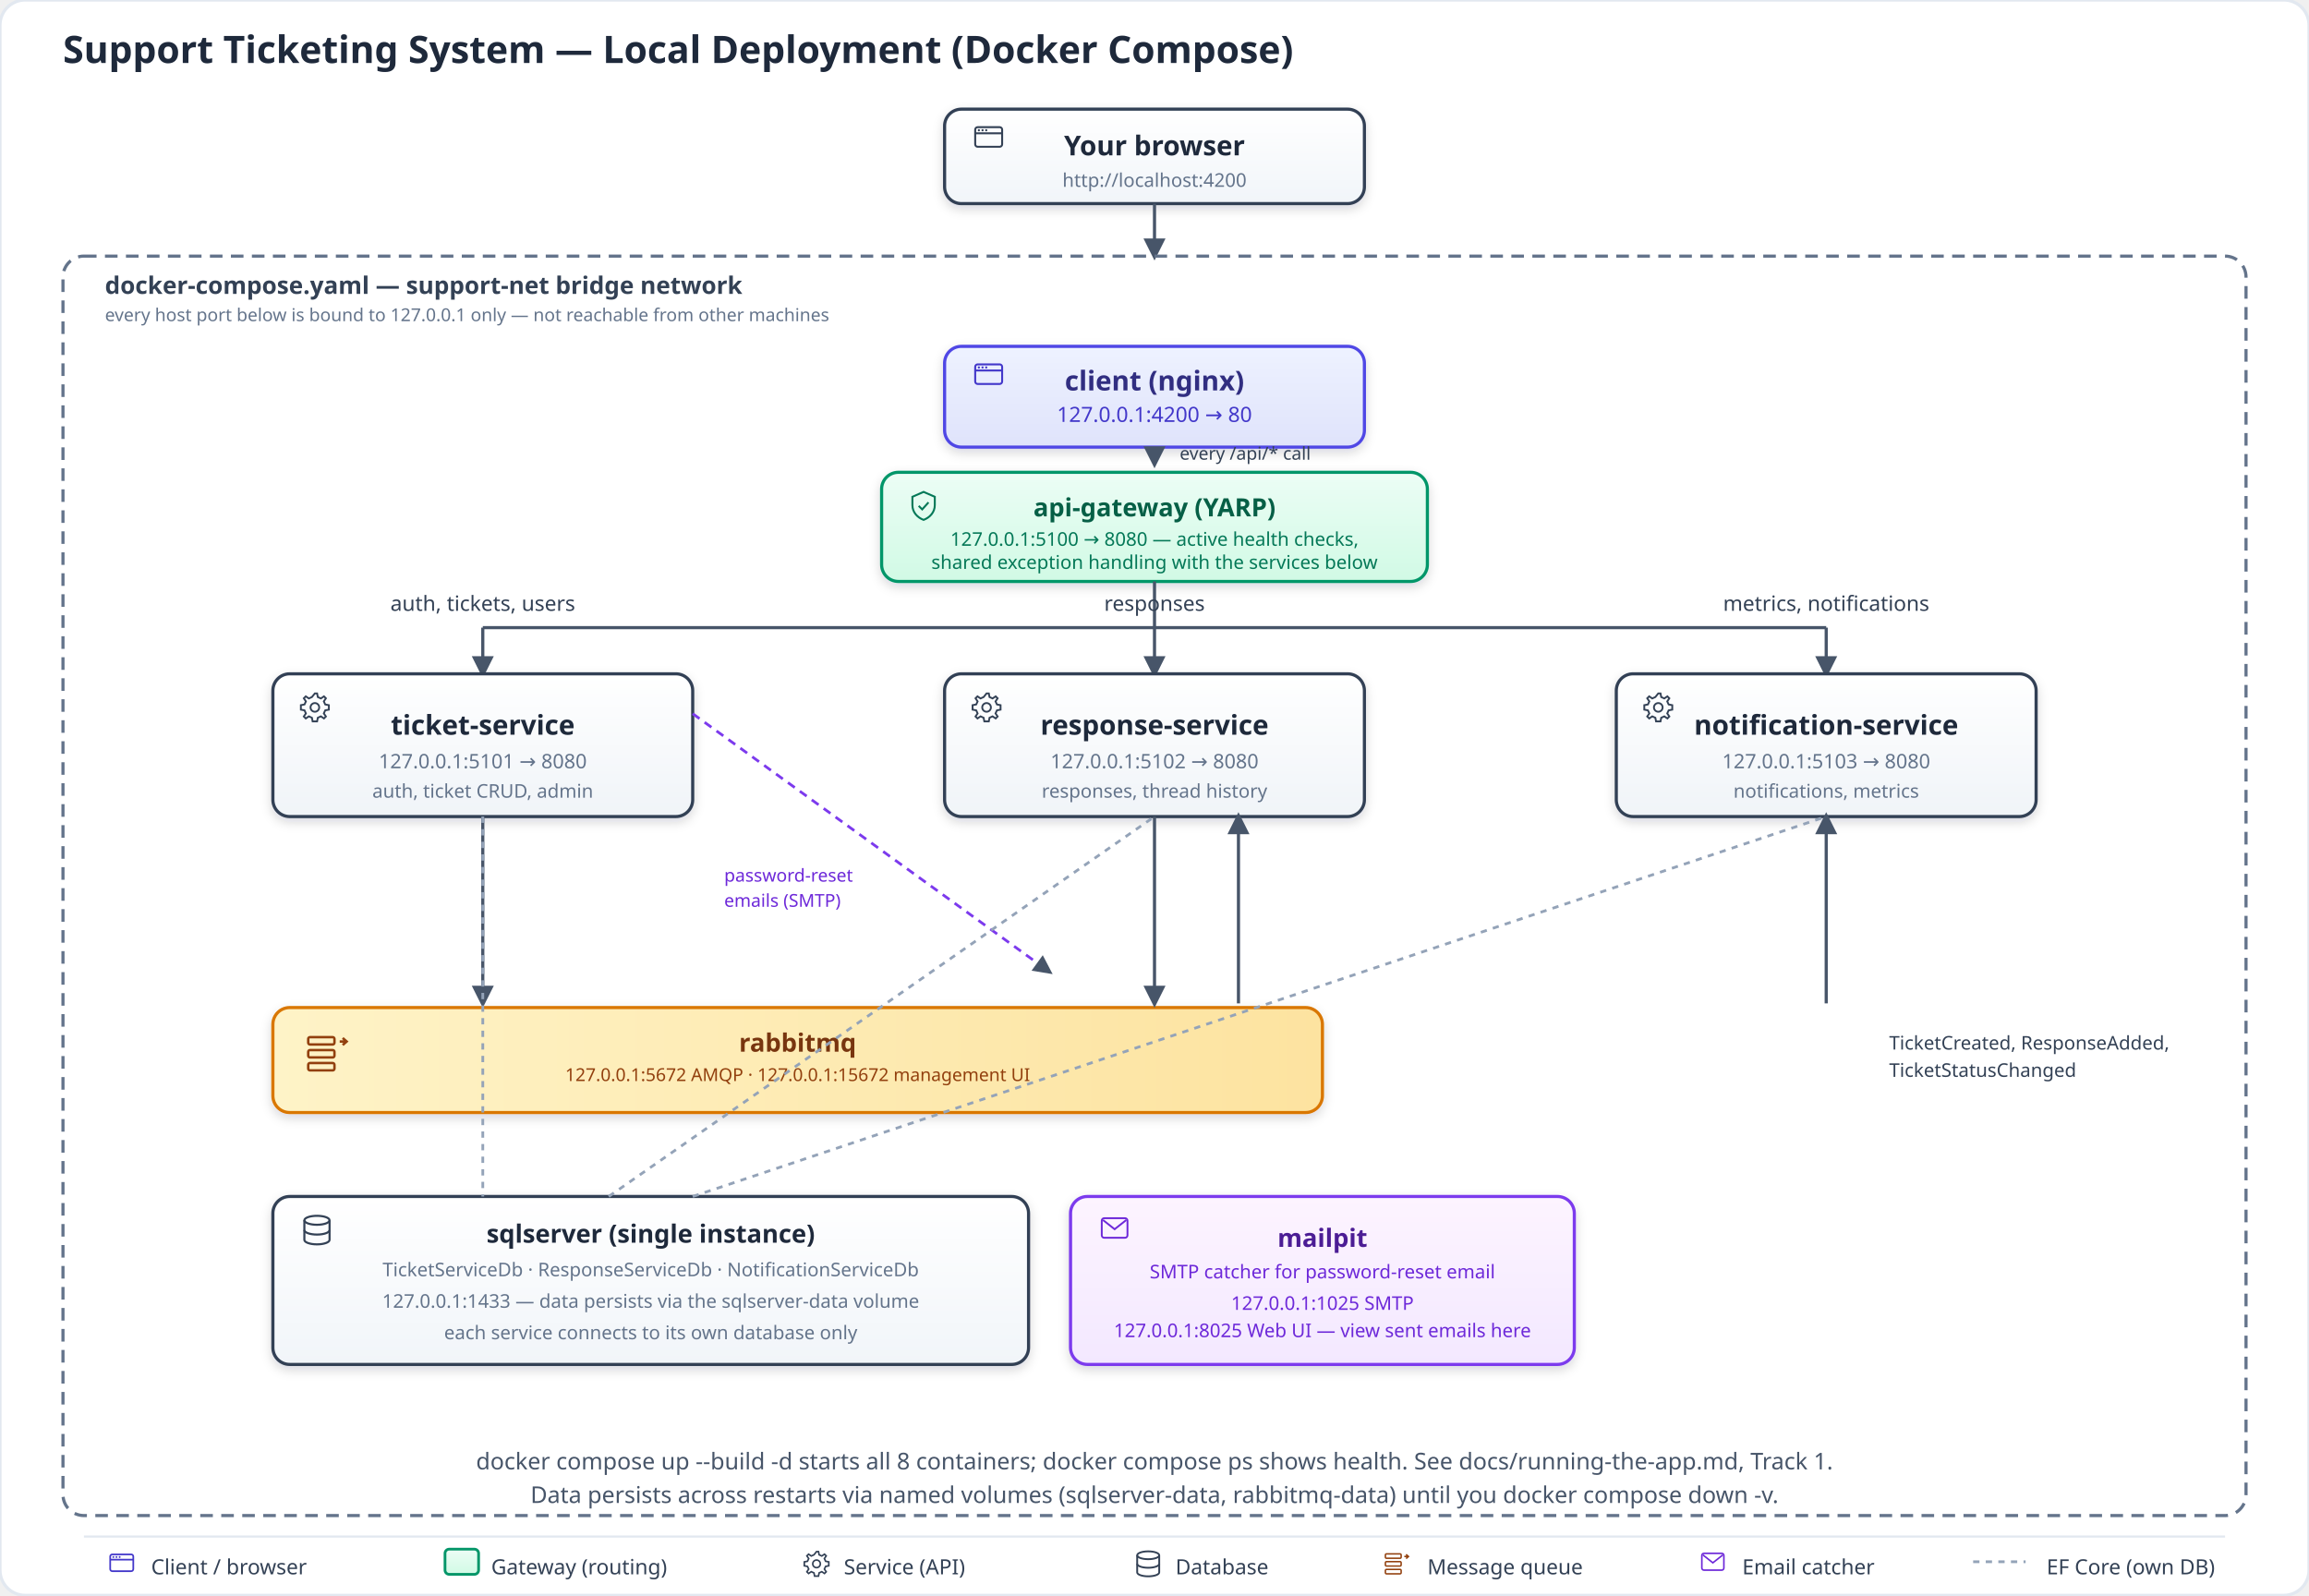
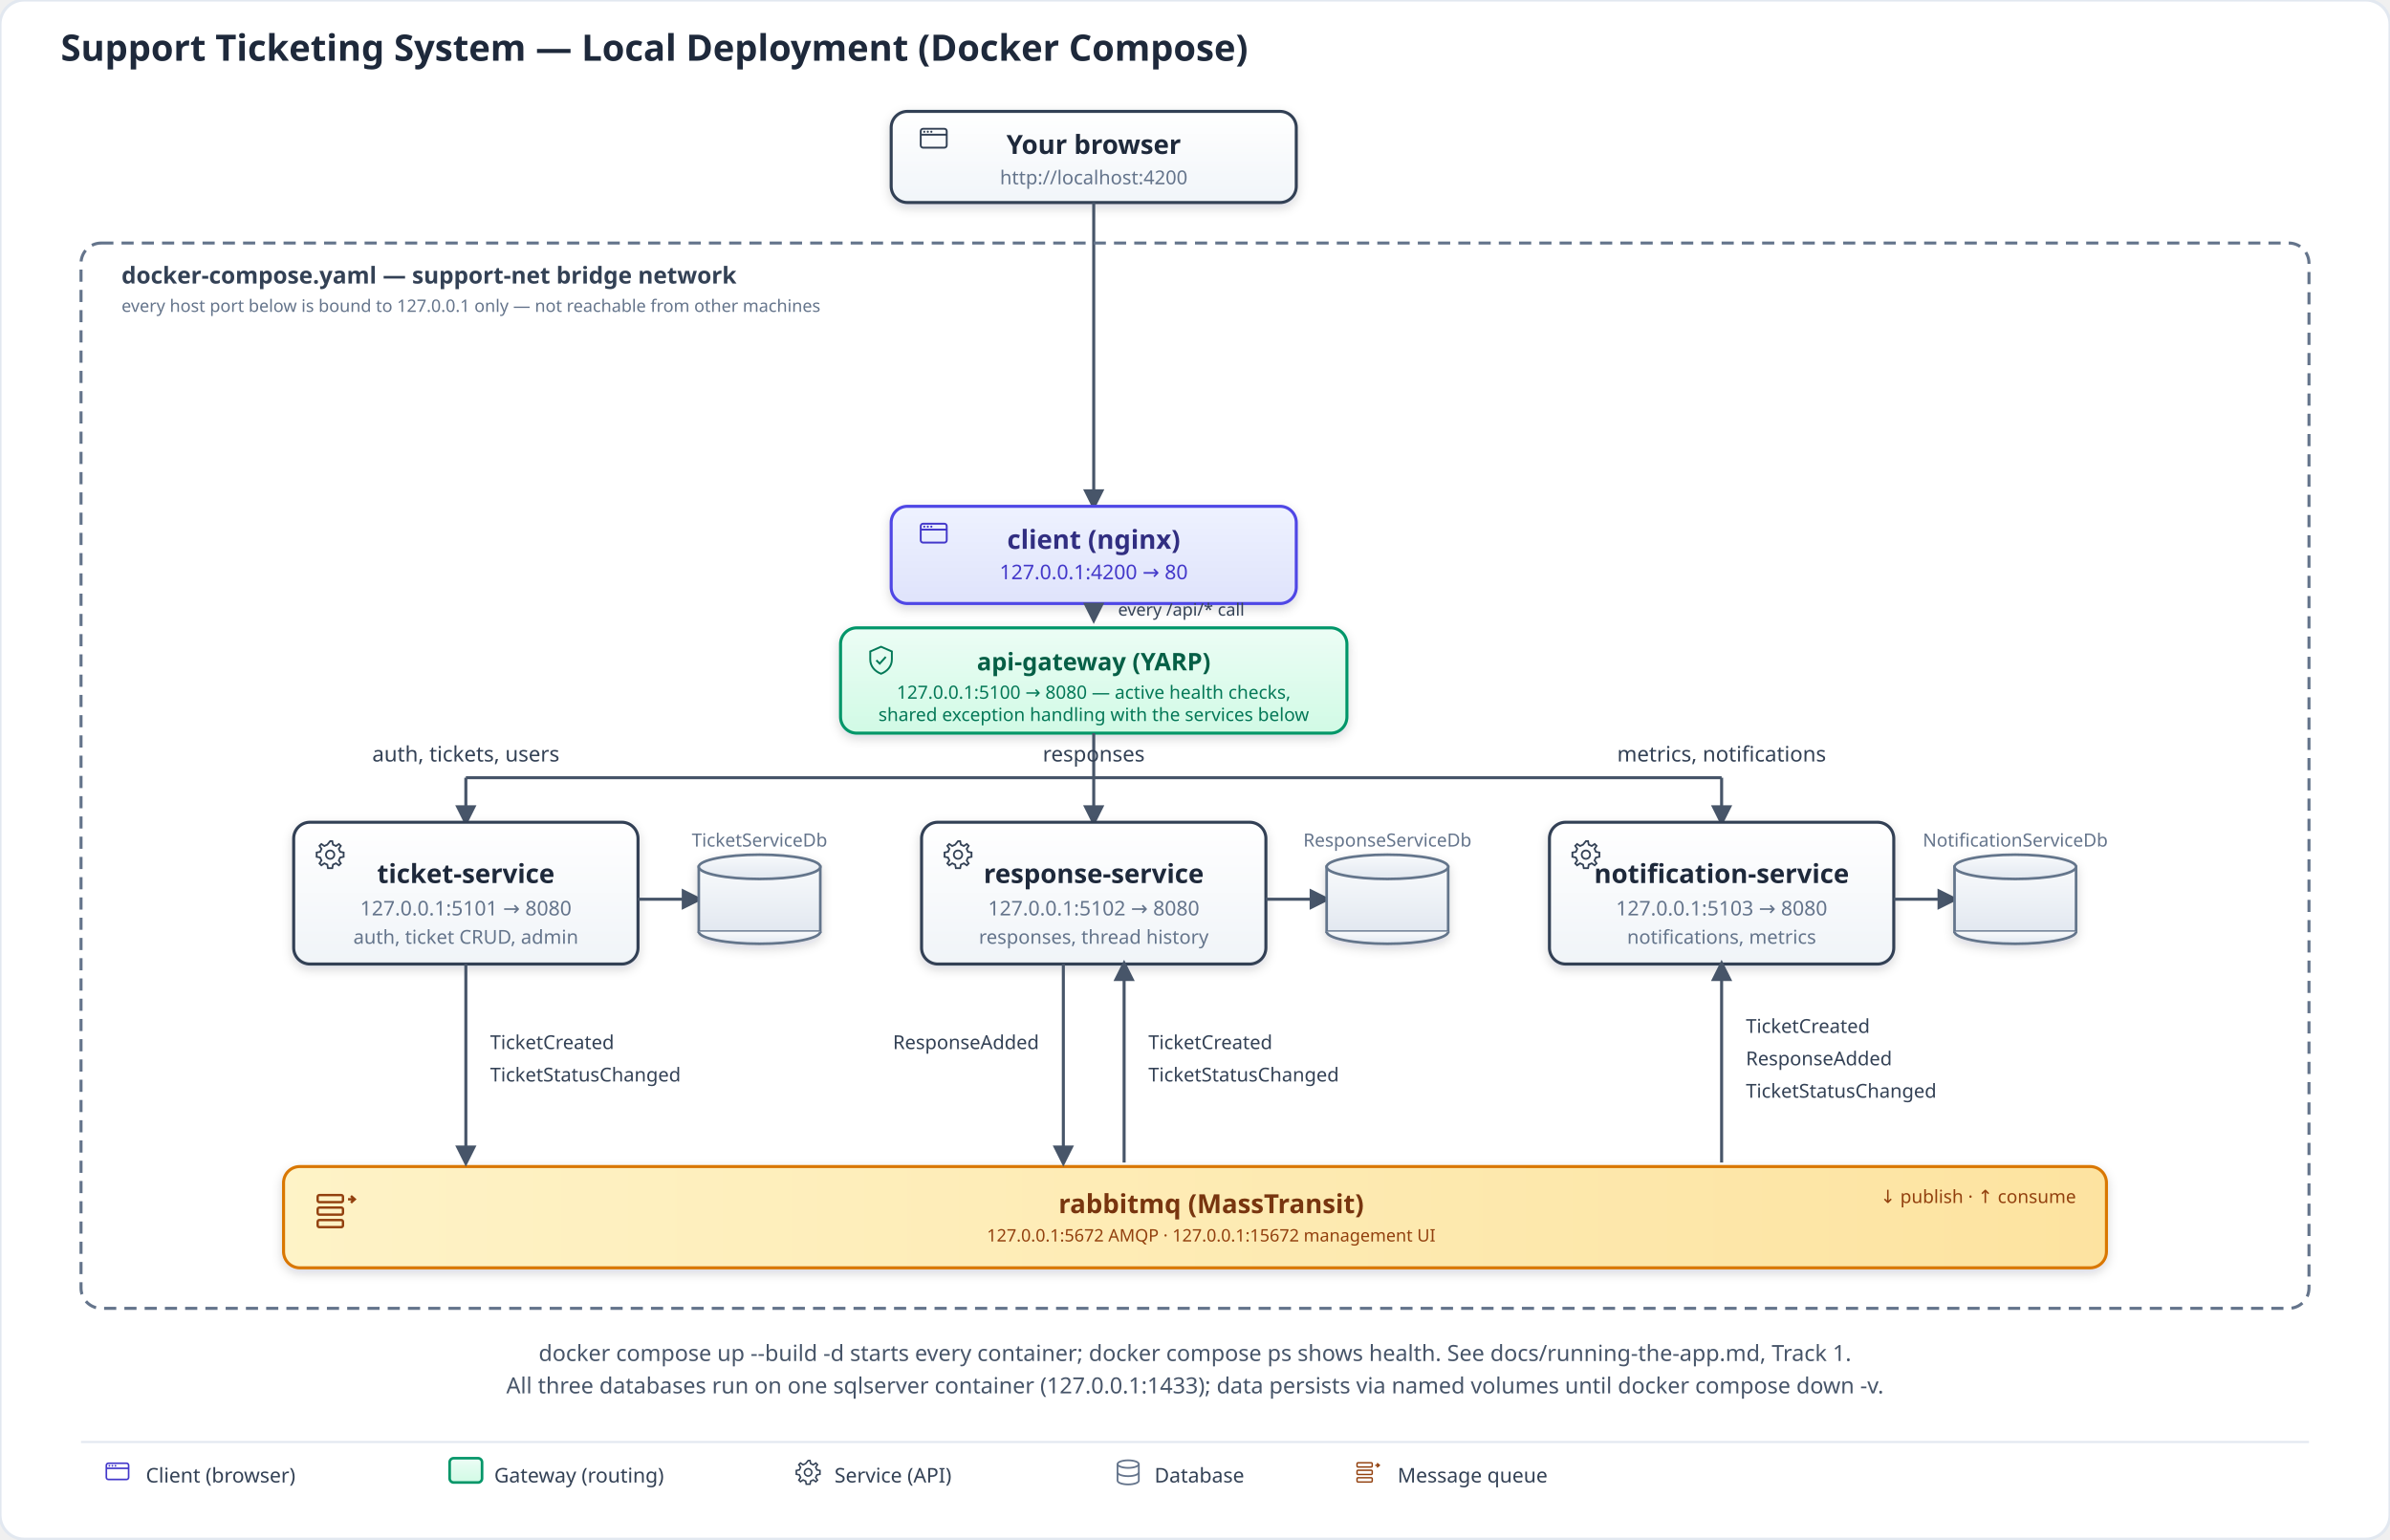
- <svg xmlns="http://www.w3.org/2000/svg" viewBox="0 0 1100 760" role="img" aria-label="Local deployment diagram: Docker Compose runs everything on one support-net bridge network. Your browser talks to the client container (nginx) on port 4200; nginx routes every /api call through the API Gateway (YARP, port 5100), which forwards to TicketService (5101), ResponseService (5102), and NotificationService (5103). Each service has its own database inside one shared SQL Server container (port 1433), and the three services exchange events through RabbitMQ (5672, management UI 15672). TicketService also sends password-reset emails through Mailpit, a local SMTP catcher (port 1025, web UI 8025). Every host port shown is bound to 127.0.0.1 only. Data persists across restarts via named volumes for SQL Server and RabbitMQ.">
+ <svg xmlns="http://www.w3.org/2000/svg" viewBox="0 0 1180 760" role="img" aria-label="Local deployment diagram: Docker Compose runs everything on one support-net bridge network. Your browser talks to the client container (nginx) on port 4200; nginx routes every /api call through the API Gateway (YARP, port 5100), which forwards to ticket-service (5101), response-service (5102), and notification-service (5103). Each service owns its own database, all hosted on one sqlserver container (port 1433), and the three services exchange events through RabbitMQ (5672, management UI 15672). Every host port shown is bound to 127.0.0.1 only. Data persists across restarts via named volumes for SQL Server and RabbitMQ.">
  <defs>
    <marker id="arrow" viewBox="0 0 10 10" refX="8" refY="5" markerWidth="7" markerHeight="7" orient="auto-start-reverse">
      <path d="M0,0 L10,5 L0,10 z" fill="#475569" />
    </marker>
    <linearGradient id="gradClient" x1="0" y1="0" x2="0" y2="1">
      <stop offset="0" stop-color="#eef2ff" />
      <stop offset="1" stop-color="#dfe3fb" />
    </linearGradient>
    <linearGradient id="gradService" x1="0" y1="0" x2="0" y2="1">
      <stop offset="0" stop-color="#ffffff" />
      <stop offset="1" stop-color="#f0f4f8" />
    </linearGradient>
    <linearGradient id="gradGateway" x1="0" y1="0" x2="0" y2="1">
      <stop offset="0" stop-color="#ecfdf5" />
      <stop offset="1" stop-color="#d1fae5" />
    </linearGradient>
    <linearGradient id="gradDb" x1="0" y1="0" x2="0" y2="1">
      <stop offset="0" stop-color="#f8fafc" />
      <stop offset="1" stop-color="#e2e8f0" />
    </linearGradient>
    <linearGradient id="gradBus" x1="0" y1="0" x2="1" y2="0">
      <stop offset="0" stop-color="#fef3c7" />
      <stop offset="1" stop-color="#fde3a0" />
-     </linearGradient>
-     <linearGradient id="gradMail" x1="0" y1="0" x2="0" y2="1">
-       <stop offset="0" stop-color="#fdf4ff" />
-       <stop offset="1" stop-color="#f3e8ff" />
    </linearGradient>
    <linearGradient id="gradNeutral" x1="0" y1="0" x2="0" y2="1">
      <stop offset="0" stop-color="#ffffff" />
      <stop offset="1" stop-color="#f1f5f9" />
    </linearGradient>
    <filter id="softShadow" x="-30%" y="-30%" width="160%" height="160%">
      <feDropShadow dx="0" dy="2" stdDeviation="2.5" flood-color="#0f172a" flood-opacity="0.16" />
    </filter>
    <symbol id="icon-browser" viewBox="0 0 24 24">
      <rect x="1" y="1" width="22" height="16" rx="2" fill="none" stroke="currentColor" stroke-width="1.6" />
      <line x1="1" y1="6" x2="23" y2="6" stroke="currentColor" stroke-width="1.6" />
      <circle cx="4" cy="3.5" r="0.9" fill="currentColor" />
      <circle cx="7" cy="3.5" r="0.9" fill="currentColor" />
      <circle cx="10" cy="3.5" r="0.9" fill="currentColor" />
    </symbol>
    <symbol id="icon-gear" viewBox="0 0 24 24">
      <path d="M12 2 L13.6 2 L14.1 4.6 L16.3 5.6 L18.5 4.1 L19.9 5.5 L18.4 7.7 L19.4 9.9 L22 10.4 L22 13.6 L19.4 14.1 L18.4 16.3 L19.9 18.5 L18.5 19.9 L16.3 18.4 L14.1 19.4 L13.6 22 L10.4 22 L9.9 19.4 L7.7 18.4 L5.5 19.9 L4.1 18.5 L5.6 16.3 L4.6 14.1 L2 13.6 L2 10.4 L4.6 9.9 L5.6 7.7 L4.1 5.5 L5.5 4.1 L7.7 5.6 L9.9 4.6 Z" fill="none" stroke="currentColor" stroke-width="1.3" />
      <circle cx="12" cy="12" r="3.1" fill="none" stroke="currentColor" stroke-width="1.3" />
    </symbol>
    <symbol id="icon-db" viewBox="0 0 24 24">
      <ellipse cx="12" cy="5" rx="9" ry="3.2" fill="none" stroke="currentColor" stroke-width="1.5" />
      <path d="M3 5 L3 19 A9 3.2 0 0 0 21 19 L21 5" fill="none" stroke="currentColor" stroke-width="1.5" />
      <path d="M3 12 A9 3.2 0 0 0 21 12" fill="none" stroke="currentColor" stroke-width="1.5" />
    </symbol>
    <symbol id="icon-queue" viewBox="0 0 24 24">
      <rect x="1" y="2.5" width="15" height="4.2" rx="1" fill="none" stroke="currentColor" stroke-width="1.4" />
      <rect x="1" y="9.9" width="15" height="4.2" rx="1" fill="none" stroke="currentColor" stroke-width="1.4" />
      <rect x="1" y="17.3" width="15" height="4.2" rx="1" fill="none" stroke="currentColor" stroke-width="1.4" />
      <path d="M19 5 L23 5 M20.7 3 L23 5 L20.7 7" fill="none" stroke="currentColor" stroke-width="1.4" />
    </symbol>
-     <symbol id="icon-mail" viewBox="0 0 24 24">
-       <rect x="1.5" y="4" width="21" height="16" rx="2" fill="none" stroke="currentColor" stroke-width="1.5" />
-       <path d="M2.5 5.5 L12 13 L21.5 5.5" fill="none" stroke="currentColor" stroke-width="1.5" />
-     </symbol>
    <symbol id="icon-shield" viewBox="0 0 24 24">
      <path d="M12 2 L20 5.5 V11.5 C20 16.5 16.5 20.3 12 22 C7.5 20.3 4 16.5 4 11.5 V5.5 Z" fill="none" stroke="currentColor" stroke-width="1.4" />
      <path d="M8.5 12 L11 14.5 L15.5 9.5" fill="none" stroke="currentColor" stroke-width="1.4" />
    </symbol>
  </defs>
-   <rect x="0" y="0" width="1100" height="760" rx="12" fill="#ffffff" stroke="#e2e8f0" stroke-width="1.5" />
+   <rect x="0" y="0" width="1180" height="760" rx="12" fill="#ffffff" stroke="#e2e8f0" stroke-width="1.5" />
  <text x="30" y="30" font-family="system-ui, sans-serif" font-size="18" font-weight="600" fill="#1e293b">Support Ticketing System — Local Deployment (Docker Compose)</text>
-   <rect x="450" y="52" width="200" height="45" rx="8" fill="url(#gradNeutral)" stroke="#334155" stroke-width="1.5" filter="url(#softShadow)" />
-   <use href="#icon-browser" x="462" y="60" width="18" height="14" color="#334155" />
-   <text x="550" y="74" text-anchor="middle" font-family="system-ui, sans-serif" font-size="13" font-weight="600" fill="#1e293b">Your browser</text>
-   <text x="550" y="89" text-anchor="middle" font-family="system-ui, sans-serif" font-size="9" fill="#64748b">http://localhost:4200</text>
-   <line x1="550" y1="97" x2="550" y2="122" stroke="#475569" stroke-width="1.5" marker-end="url(#arrow)" />
-   <rect x="30" y="122" width="1040" height="600" rx="10" fill="none" stroke="#64748b" stroke-width="1.5" stroke-dasharray="6 4" />
-   <text x="50" y="140" font-family="system-ui, sans-serif" font-size="11.5" font-weight="600" fill="#334155">docker-compose.yaml — support-net bridge network</text>
-   <text x="50" y="153" font-family="system-ui, sans-serif" font-size="8.5" fill="#64748b">every host port below is bound to 127.0.0.1 only — not reachable from other machines</text>
-   <rect x="450" y="165" width="200" height="48" rx="8" fill="url(#gradClient)" stroke="#4f46e5" stroke-width="1.5" filter="url(#softShadow)" />
-   <use href="#icon-browser" x="462" y="173" width="18" height="14" color="#4338ca" />
-   <text x="550" y="186" text-anchor="middle" font-family="system-ui, sans-serif" font-size="13" font-weight="600" fill="#312e81">client (nginx)</text>
-   <text x="550" y="201" text-anchor="middle" font-family="system-ui, sans-serif" font-size="10" fill="#4338ca">127.0.0.1:4200 → 80</text>
-   <line x1="550" y1="213" x2="550" y2="221" stroke="#475569" stroke-width="1.5" marker-end="url(#arrow)" />
-   <text x="562" y="219" font-family="system-ui, sans-serif" font-size="8.5" fill="#334155">every /api/* call</text>
-   <rect x="420" y="225" width="260" height="52" rx="8" fill="url(#gradGateway)" stroke="#059669" stroke-width="1.5" filter="url(#softShadow)" />
-   <use href="#icon-shield" x="432" y="233" width="16" height="16" color="#047857" />
-   <text x="550" y="246" text-anchor="middle" font-family="system-ui, sans-serif" font-size="12" font-weight="600" fill="#065f46">api-gateway (YARP)</text>
-   <text x="550" y="260" text-anchor="middle" font-family="system-ui, sans-serif" font-size="9" fill="#047857">127.0.0.1:5100 → 8080 — active health checks,</text>
-   <text x="550" y="271" text-anchor="middle" font-family="system-ui, sans-serif" font-size="9" fill="#047857">shared exception handling with the services below</text>
-   <line x1="550" y1="277" x2="550" y2="321" stroke="#475569" stroke-width="1.5" marker-end="url(#arrow)" />
-   <line x1="230" y1="299" x2="870" y2="299" stroke="#475569" stroke-width="1.5" />
-   <line x1="230" y1="299" x2="230" y2="321" stroke="#475569" stroke-width="1.5" marker-end="url(#arrow)" />
-   <line x1="870" y1="299" x2="870" y2="321" stroke="#475569" stroke-width="1.5" marker-end="url(#arrow)" />
-   <text x="230" y="291" text-anchor="middle" font-family="system-ui, sans-serif" font-size="10" fill="#334155">auth, tickets, users</text>
-   <text x="550" y="291" text-anchor="middle" font-family="system-ui, sans-serif" font-size="10" fill="#334155">responses</text>
-   <text x="870" y="291" text-anchor="middle" font-family="system-ui, sans-serif" font-size="10" fill="#334155">metrics, notifications</text>
-   <rect x="130" y="321" width="200" height="68" rx="8" fill="url(#gradService)" stroke="#334155" stroke-width="1.5" filter="url(#softShadow)" />
-   <use href="#icon-gear" x="142" y="329" width="16" height="16" color="#334155" />
-   <text x="230" y="350" text-anchor="middle" font-family="system-ui, sans-serif" font-size="13" font-weight="600" fill="#1e293b">ticket-service</text>
-   <text x="230" y="366" text-anchor="middle" font-family="system-ui, sans-serif" font-size="9.5" fill="#64748b">127.0.0.1:5101 → 8080</text>
-   <text x="230" y="380" text-anchor="middle" font-family="system-ui, sans-serif" font-size="9" fill="#64748b">auth, ticket CRUD, admin</text>
-   <rect x="450" y="321" width="200" height="68" rx="8" fill="url(#gradService)" stroke="#334155" stroke-width="1.5" filter="url(#softShadow)" />
-   <use href="#icon-gear" x="462" y="329" width="16" height="16" color="#334155" />
-   <text x="550" y="350" text-anchor="middle" font-family="system-ui, sans-serif" font-size="13" font-weight="600" fill="#1e293b">response-service</text>
-   <text x="550" y="366" text-anchor="middle" font-family="system-ui, sans-serif" font-size="9.5" fill="#64748b">127.0.0.1:5102 → 8080</text>
-   <text x="550" y="380" text-anchor="middle" font-family="system-ui, sans-serif" font-size="9" fill="#64748b">responses, thread history</text>
-   <rect x="770" y="321" width="200" height="68" rx="8" fill="url(#gradService)" stroke="#334155" stroke-width="1.5" filter="url(#softShadow)" />
-   <use href="#icon-gear" x="782" y="329" width="16" height="16" color="#334155" />
-   <text x="870" y="350" text-anchor="middle" font-family="system-ui, sans-serif" font-size="13" font-weight="600" fill="#1e293b">notification-service</text>
-   <text x="870" y="366" text-anchor="middle" font-family="system-ui, sans-serif" font-size="9.5" fill="#64748b">127.0.0.1:5103 → 8080</text>
-   <text x="870" y="380" text-anchor="middle" font-family="system-ui, sans-serif" font-size="9" fill="#64748b">notifications, metrics</text>
-   <line x1="330" y1="340" x2="500" y2="463" stroke="#7c3aed" stroke-width="1.3" stroke-dasharray="4 3" marker-end="url(#arrow)" />
-   <text x="345" y="420" font-family="system-ui, sans-serif" font-size="8.5" fill="#6d28d9">password-reset</text>
-   <text x="345" y="432" font-family="system-ui, sans-serif" font-size="8.5" fill="#6d28d9">emails (SMTP)</text>
-   <rect x="130" y="480" width="500" height="50" rx="8" fill="url(#gradBus)" stroke="#d97706" stroke-width="1.5" filter="url(#softShadow)" />
-   <use href="#icon-queue" x="146" y="492" width="20" height="20" color="#92400e" />
-   <text x="380" y="501" text-anchor="middle" font-family="system-ui, sans-serif" font-size="12" font-weight="600" fill="#78350f">rabbitmq</text>
-   <text x="380" y="515" text-anchor="middle" font-family="system-ui, sans-serif" font-size="8.5" fill="#92400e">127.0.0.1:5672 AMQP · 127.0.0.1:15672 management UI</text>
-   <line x1="230" y1="389" x2="230" y2="478" stroke="#475569" stroke-width="1.5" marker-end="url(#arrow)" />
-   <line x1="550" y1="389" x2="550" y2="478" stroke="#475569" stroke-width="1.5" marker-end="url(#arrow)" />
-   <line x1="590" y1="478" x2="590" y2="389" stroke="#475569" stroke-width="1.5" marker-end="url(#arrow)" />
-   <line x1="870" y1="478" x2="870" y2="389" stroke="#475569" stroke-width="1.5" marker-end="url(#arrow)" />
-   <text x="900" y="500" font-family="system-ui, sans-serif" font-size="9" fill="#334155">TicketCreated, ResponseAdded,</text>
-   <text x="900" y="513" font-family="system-ui, sans-serif" font-size="9" fill="#334155">TicketStatusChanged</text>
-   <rect x="130" y="570" width="360" height="80" rx="8" fill="url(#gradNeutral)" stroke="#334155" stroke-width="1.5" filter="url(#softShadow)" />
-   <use href="#icon-db" x="142" y="578" width="18" height="16" color="#334155" />
-   <text x="310" y="592" text-anchor="middle" font-family="system-ui, sans-serif" font-size="12" font-weight="600" fill="#1e293b">sqlserver (single instance)</text>
-   <text x="310" y="608" text-anchor="middle" font-family="system-ui, sans-serif" font-size="9" fill="#64748b">TicketServiceDb · ResponseServiceDb · NotificationServiceDb</text>
-   <text x="310" y="623" text-anchor="middle" font-family="system-ui, sans-serif" font-size="9" fill="#64748b">127.0.0.1:1433 — data persists via the sqlserver-data volume</text>
-   <text x="310" y="638" text-anchor="middle" font-family="system-ui, sans-serif" font-size="9" fill="#64748b">each service connects to its own database only</text>
-   <line x1="230" y1="389" x2="230" y2="570" stroke="#94a3b8" stroke-width="1.3" stroke-dasharray="3 3" />
-   <line x1="290" y1="570" x2="550" y2="389" stroke="#94a3b8" stroke-width="1.3" stroke-dasharray="3 3" />
-   <line x1="330" y1="570" x2="870" y2="389" stroke="#94a3b8" stroke-width="1.3" stroke-dasharray="3 3" />
-   <rect x="510" y="570" width="240" height="80" rx="8" fill="url(#gradMail)" stroke="#7c3aed" stroke-width="1.5" filter="url(#softShadow)" />
-   <use href="#icon-mail" x="522" y="578" width="18" height="14" color="#6d28d9" />
-   <text x="630" y="594" text-anchor="middle" font-family="system-ui, sans-serif" font-size="12" font-weight="600" fill="#4c1d95">mailpit</text>
-   <text x="630" y="609" text-anchor="middle" font-family="system-ui, sans-serif" font-size="9" fill="#6d28d9">SMTP catcher for password-reset email</text>
-   <text x="630" y="624" text-anchor="middle" font-family="system-ui, sans-serif" font-size="9" fill="#6d28d9">127.0.0.1:1025 SMTP</text>
-   <text x="630" y="637" text-anchor="middle" font-family="system-ui, sans-serif" font-size="9" fill="#6d28d9">127.0.0.1:8025 Web UI — view sent emails here</text>
-   <text x="550" y="700" text-anchor="middle" font-family="system-ui, sans-serif" font-size="11" fill="#475569">docker compose up --build -d starts all 8 containers; docker compose ps shows health. See docs/running-the-app.md, Track 1.</text>
-   <text x="550" y="716" text-anchor="middle" font-family="system-ui, sans-serif" font-size="11" fill="#475569">Data persists across restarts via named volumes (sqlserver-data, rabbitmq-data) until you docker compose down -v.</text>
-   <line x1="40" y1="732" x2="1060" y2="732" stroke="#e2e8f0" stroke-width="1" />
-   <use href="#icon-browser" x="50" y="740" width="16" height="12" color="#4338ca" />
-   <text x="72" y="750" font-family="system-ui, sans-serif" font-size="10" fill="#334155">Client / browser</text>
-   <rect x="212" y="738" width="16" height="12" rx="2" fill="url(#gradGateway)" stroke="#059669" stroke-width="1.3" />
-   <text x="234" y="750" font-family="system-ui, sans-serif" font-size="10" fill="#334155">Gateway (routing)</text>
-   <use href="#icon-gear" x="382" y="738" width="14" height="14" color="#334155" />
-   <text x="402" y="750" font-family="system-ui, sans-serif" font-size="10" fill="#334155">Service (API)</text>
-   <use href="#icon-db" x="540" y="738" width="14" height="14" color="#334155" />
-   <text x="560" y="750" font-family="system-ui, sans-serif" font-size="10" fill="#334155">Database</text>
-   <use href="#icon-queue" x="658" y="739" width="15" height="12" color="#92400e" />
-   <text x="680" y="750" font-family="system-ui, sans-serif" font-size="10" fill="#334155">Message queue</text>
-   <use href="#icon-mail" x="808" y="738" width="16" height="12" color="#6d28d9" />
-   <text x="830" y="750" font-family="system-ui, sans-serif" font-size="10" fill="#334155">Email catcher</text>
-   <line x1="940" y1="744" x2="965" y2="744" stroke="#94a3b8" stroke-width="1.3" stroke-dasharray="3 3" />
-   <text x="975" y="750" font-family="system-ui, sans-serif" font-size="10" fill="#334155">EF Core (own DB)</text>
+   <rect x="440" y="55" width="200" height="45" rx="8" fill="url(#gradNeutral)" stroke="#334155" stroke-width="1.5" filter="url(#softShadow)" />
+   <use href="#icon-browser" x="452" y="63" width="18" height="14" color="#334155" />
+   <text x="540" y="76" text-anchor="middle" font-family="system-ui, sans-serif" font-size="13" font-weight="600" fill="#1e293b">Your browser</text>
+   <text x="540" y="91" text-anchor="middle" font-family="system-ui, sans-serif" font-size="9.5" fill="#64748b">http://localhost:4200</text>
+   <line x1="540" y1="100" x2="540" y2="250" stroke="#475569" stroke-width="1.5" marker-end="url(#arrow)" />
+   <rect x="40" y="120" width="1100" height="526" rx="10" fill="none" stroke="#64748b" stroke-width="1.5" stroke-dasharray="6 4" />
+   <text x="60" y="140" font-family="system-ui, sans-serif" font-size="11.5" font-weight="600" fill="#334155">docker-compose.yaml — support-net bridge network</text>
+   <text x="60" y="154" font-family="system-ui, sans-serif" font-size="8.5" fill="#64748b">every host port below is bound to 127.0.0.1 only — not reachable from other machines</text>
+   <rect x="440" y="250" width="200" height="48" rx="8" fill="url(#gradClient)" stroke="#4f46e5" stroke-width="1.5" filter="url(#softShadow)" />
+   <use href="#icon-browser" x="452" y="258" width="18" height="14" color="#4338ca" />
+   <text x="540" y="271" text-anchor="middle" font-family="system-ui, sans-serif" font-size="13" font-weight="600" fill="#312e81">client (nginx)</text>
+   <text x="540" y="286" text-anchor="middle" font-family="system-ui, sans-serif" font-size="10" fill="#4338ca">127.0.0.1:4200 → 80</text>
+   <line x1="540" y1="298" x2="540" y2="306" stroke="#475569" stroke-width="1.5" marker-end="url(#arrow)" />
+   <text x="552" y="304" font-family="system-ui, sans-serif" font-size="8.5" fill="#334155">every /api/* call</text>
+   <rect x="415" y="310" width="250" height="52" rx="8" fill="url(#gradGateway)" stroke="#059669" stroke-width="1.5" filter="url(#softShadow)" />
+   <use href="#icon-shield" x="427" y="318" width="16" height="16" color="#047857" />
+   <text x="540" y="331" text-anchor="middle" font-family="system-ui, sans-serif" font-size="12" font-weight="600" fill="#065f46">api-gateway (YARP)</text>
+   <text x="540" y="345" text-anchor="middle" font-family="system-ui, sans-serif" font-size="9" fill="#047857">127.0.0.1:5100 → 8080 — active health checks,</text>
+   <text x="540" y="356" text-anchor="middle" font-family="system-ui, sans-serif" font-size="9" fill="#047857">shared exception handling with the services below</text>
+   <line x1="540" y1="362" x2="540" y2="406" stroke="#475569" stroke-width="1.5" marker-end="url(#arrow)" />
+   <line x1="230" y1="384" x2="850" y2="384" stroke="#475569" stroke-width="1.5" />
+   <line x1="230" y1="384" x2="230" y2="406" stroke="#475569" stroke-width="1.5" marker-end="url(#arrow)" />
+   <line x1="850" y1="384" x2="850" y2="406" stroke="#475569" stroke-width="1.5" marker-end="url(#arrow)" />
+   <text x="230" y="376" text-anchor="middle" font-family="system-ui, sans-serif" font-size="10.5" fill="#334155">auth, tickets, users</text>
+   <text x="540" y="376" text-anchor="middle" font-family="system-ui, sans-serif" font-size="10.5" fill="#334155">responses</text>
+   <text x="850" y="376" text-anchor="middle" font-family="system-ui, sans-serif" font-size="10.5" fill="#334155">metrics, notifications</text>
+   <rect x="145" y="406" width="170" height="70" rx="8" fill="url(#gradService)" stroke="#334155" stroke-width="1.5" filter="url(#softShadow)" />
+   <use href="#icon-gear" x="155" y="414" width="16" height="16" color="#334155" />
+   <text x="230" y="436" text-anchor="middle" font-family="system-ui, sans-serif" font-size="13" font-weight="600" fill="#1e293b">ticket-service</text>
+   <text x="230" y="452" text-anchor="middle" font-family="system-ui, sans-serif" font-size="10" fill="#64748b">127.0.0.1:5101 → 8080</text>
+   <text x="230" y="466" text-anchor="middle" font-family="system-ui, sans-serif" font-size="9.5" fill="#64748b">auth, ticket CRUD, admin</text>
+   <rect x="455" y="406" width="170" height="70" rx="8" fill="url(#gradService)" stroke="#334155" stroke-width="1.5" filter="url(#softShadow)" />
+   <use href="#icon-gear" x="465" y="414" width="16" height="16" color="#334155" />
+   <text x="540" y="436" text-anchor="middle" font-family="system-ui, sans-serif" font-size="13" font-weight="600" fill="#1e293b">response-service</text>
+   <text x="540" y="452" text-anchor="middle" font-family="system-ui, sans-serif" font-size="10" fill="#64748b">127.0.0.1:5102 → 8080</text>
+   <text x="540" y="466" text-anchor="middle" font-family="system-ui, sans-serif" font-size="9.5" fill="#64748b">responses, thread history</text>
+   <rect x="765" y="406" width="170" height="70" rx="8" fill="url(#gradService)" stroke="#334155" stroke-width="1.5" filter="url(#softShadow)" />
+   <use href="#icon-gear" x="775" y="414" width="16" height="16" color="#334155" />
+   <text x="850" y="436" text-anchor="middle" font-family="system-ui, sans-serif" font-size="13" font-weight="600" fill="#1e293b">notification-service</text>
+   <text x="850" y="452" text-anchor="middle" font-family="system-ui, sans-serif" font-size="10" fill="#64748b">127.0.0.1:5103 → 8080</text>
+   <text x="850" y="466" text-anchor="middle" font-family="system-ui, sans-serif" font-size="9.5" fill="#64748b">notifications, metrics</text>
+   <line x1="315" y1="444" x2="345" y2="444" stroke="#475569" stroke-width="1.5" marker-end="url(#arrow)" />
+   <line x1="625" y1="444" x2="655" y2="444" stroke="#475569" stroke-width="1.5" marker-end="url(#arrow)" />
+   <line x1="935" y1="444" x2="965" y2="444" stroke="#475569" stroke-width="1.5" marker-end="url(#arrow)" />
+   <text x="375" y="418" text-anchor="middle" font-family="system-ui, sans-serif" font-size="9" fill="#64748b">TicketServiceDb</text>
+   <g filter="url(#softShadow)">
+     <rect x="345" y="428" width="60" height="32" fill="url(#gradDb)" stroke="#64748b" stroke-width="1.3" />
+     <path d="M 345,460 A 30,6 0 0 0 405,460" fill="url(#gradDb)" stroke="#64748b" stroke-width="1.3" />
+     <ellipse cx="375" cy="428" rx="30" ry="6" fill="url(#gradDb)" stroke="#64748b" stroke-width="1.3" />
+   </g>
+   <text x="685" y="418" text-anchor="middle" font-family="system-ui, sans-serif" font-size="9" fill="#64748b">ResponseServiceDb</text>
+   <g filter="url(#softShadow)">
+     <rect x="655" y="428" width="60" height="32" fill="url(#gradDb)" stroke="#64748b" stroke-width="1.3" />
+     <path d="M 655,460 A 30,6 0 0 0 715,460" fill="url(#gradDb)" stroke="#64748b" stroke-width="1.3" />
+     <ellipse cx="685" cy="428" rx="30" ry="6" fill="url(#gradDb)" stroke="#64748b" stroke-width="1.3" />
+   </g>
+   <text x="995" y="418" text-anchor="middle" font-family="system-ui, sans-serif" font-size="9" fill="#64748b">NotificationServiceDb</text>
+   <g filter="url(#softShadow)">
+     <rect x="965" y="428" width="60" height="32" fill="url(#gradDb)" stroke="#64748b" stroke-width="1.3" />
+     <path d="M 965,460 A 30,6 0 0 0 1025,460" fill="url(#gradDb)" stroke="#64748b" stroke-width="1.3" />
+     <ellipse cx="995" cy="428" rx="30" ry="6" fill="url(#gradDb)" stroke="#64748b" stroke-width="1.3" />
+   </g>
+   <rect x="140" y="576" width="900" height="50" rx="8" fill="url(#gradBus)" stroke="#d97706" stroke-width="1.5" filter="url(#softShadow)" />
+   <use href="#icon-queue" x="156" y="588" width="20" height="20" color="#92400e" />
+   <text x="598" y="599" text-anchor="middle" font-family="system-ui, sans-serif" font-size="13" font-weight="600" fill="#78350f">rabbitmq (MassTransit)</text>
+   <text x="598" y="613" text-anchor="middle" font-family="system-ui, sans-serif" font-size="8.5" fill="#92400e">127.0.0.1:5672 AMQP · 127.0.0.1:15672 management UI</text>
+   <text x="1025" y="594" text-anchor="end" font-family="system-ui, sans-serif" font-size="9" fill="#92400e">↓ publish · ↑ consume</text>
+   <line x1="230" y1="476" x2="230" y2="574" stroke="#475569" stroke-width="1.5" marker-end="url(#arrow)" />
+   <text x="242" y="518" font-family="system-ui, sans-serif" font-size="9.5" fill="#334155">TicketCreated</text>
+   <text x="242" y="534" font-family="system-ui, sans-serif" font-size="9.5" fill="#334155">TicketStatusChanged</text>
+   <line x1="525" y1="476" x2="525" y2="574" stroke="#475569" stroke-width="1.5" marker-end="url(#arrow)" />
+   <text x="513" y="518" text-anchor="end" font-family="system-ui, sans-serif" font-size="9.5" fill="#334155">ResponseAdded</text>
+   <line x1="555" y1="574" x2="555" y2="476" stroke="#475569" stroke-width="1.5" marker-end="url(#arrow)" />
+   <text x="567" y="518" font-family="system-ui, sans-serif" font-size="9.5" fill="#334155">TicketCreated</text>
+   <text x="567" y="534" font-family="system-ui, sans-serif" font-size="9.5" fill="#334155">TicketStatusChanged</text>
+   <line x1="850" y1="574" x2="850" y2="476" stroke="#475569" stroke-width="1.5" marker-end="url(#arrow)" />
+   <text x="862" y="510" font-family="system-ui, sans-serif" font-size="9.5" fill="#334155">TicketCreated</text>
+   <text x="862" y="526" font-family="system-ui, sans-serif" font-size="9.5" fill="#334155">ResponseAdded</text>
+   <text x="862" y="542" font-family="system-ui, sans-serif" font-size="9.5" fill="#334155">TicketStatusChanged</text>
+   <text x="590" y="672" text-anchor="middle" font-family="system-ui, sans-serif" font-size="11" fill="#475569">docker compose up --build -d starts every container; docker compose ps shows health. See docs/running-the-app.md, Track 1.</text>
+   <text x="590" y="688" text-anchor="middle" font-family="system-ui, sans-serif" font-size="11" fill="#475569">All three databases run on one sqlserver container (127.0.0.1:1433); data persists via named volumes until docker compose down -v.</text>
+   <line x1="40" y1="712" x2="1140" y2="712" stroke="#e2e8f0" stroke-width="1" />
+   <use href="#icon-browser" x="50" y="722" width="16" height="12" color="#4338ca" />
+   <text x="72" y="732" font-family="system-ui, sans-serif" font-size="10" fill="#334155">Client (browser)</text>
+   <rect x="222" y="720" width="16" height="12" rx="2" fill="url(#gradGateway)" stroke="#059669" stroke-width="1.3" />
+   <text x="244" y="732" font-family="system-ui, sans-serif" font-size="10" fill="#334155">Gateway (routing)</text>
+   <use href="#icon-gear" x="392" y="720" width="14" height="14" color="#334155" />
+   <text x="412" y="732" font-family="system-ui, sans-serif" font-size="10" fill="#334155">Service (API)</text>
+   <use href="#icon-db" x="550" y="720" width="14" height="14" color="#64748b" />
+   <text x="570" y="732" font-family="system-ui, sans-serif" font-size="10" fill="#334155">Database</text>
+   <use href="#icon-queue" x="668" y="721" width="15" height="12" color="#92400e" />
+   <text x="690" y="732" font-family="system-ui, sans-serif" font-size="10" fill="#334155">Message queue</text>
</svg>
